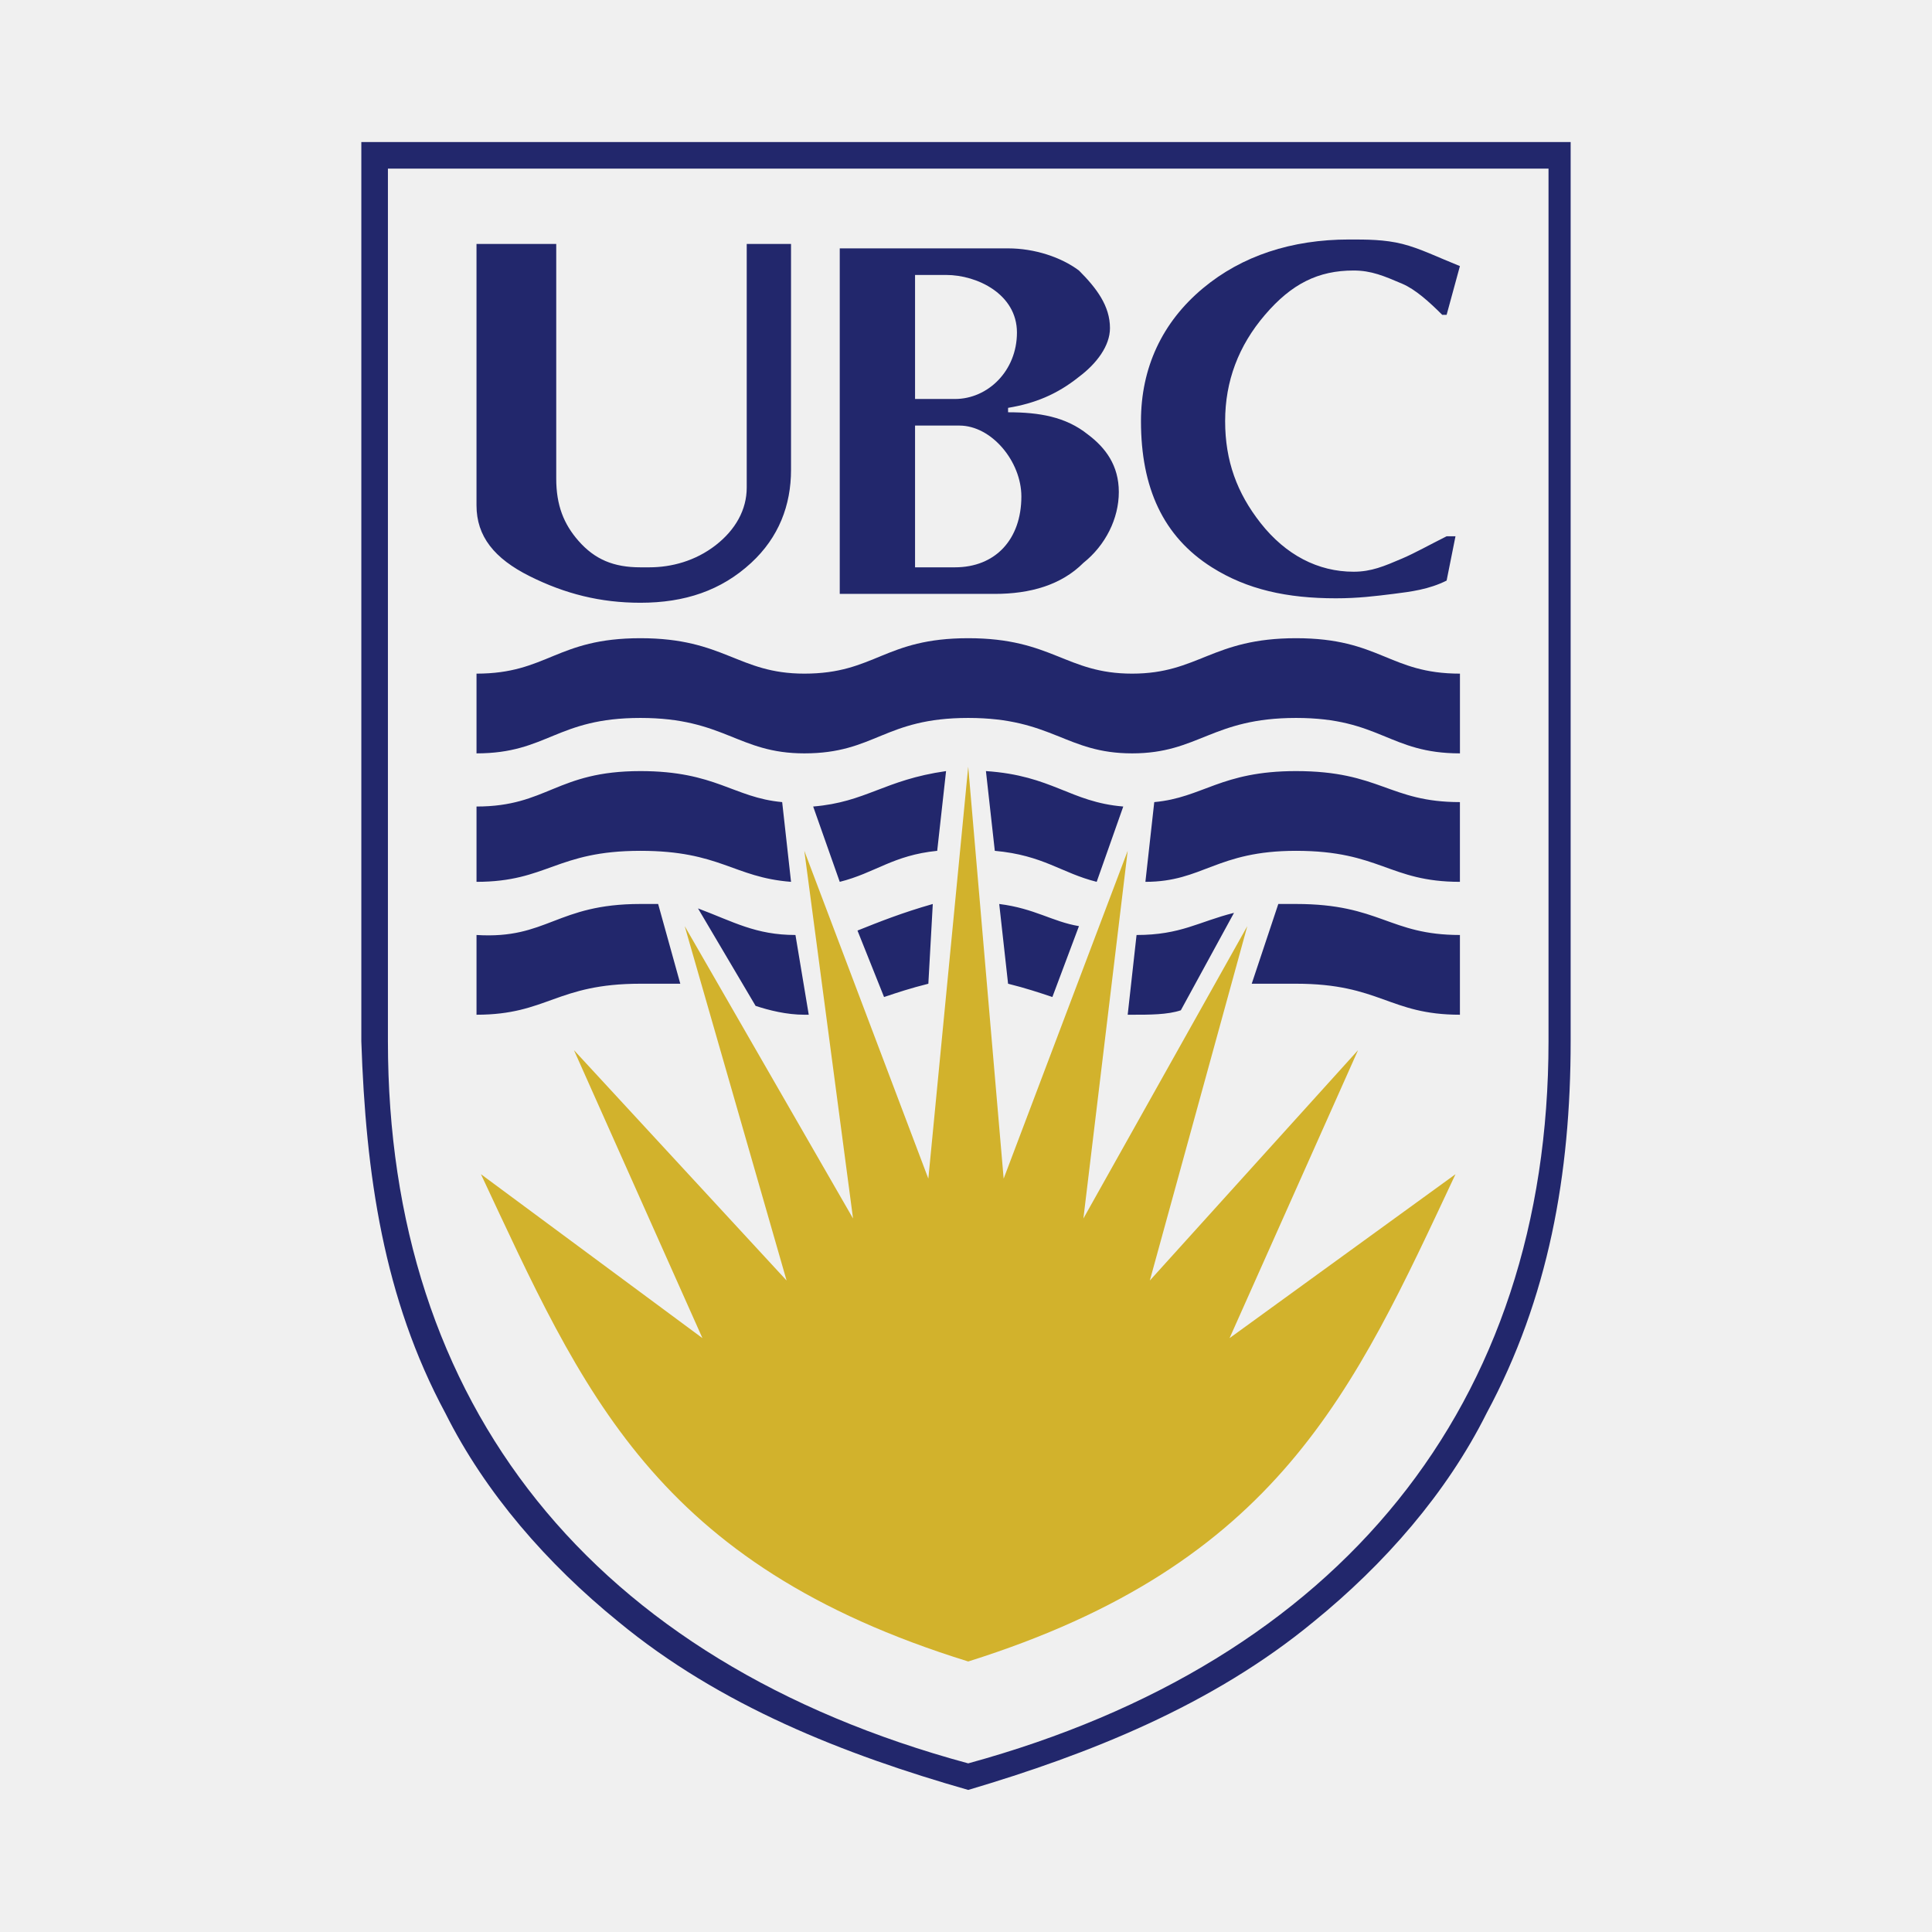
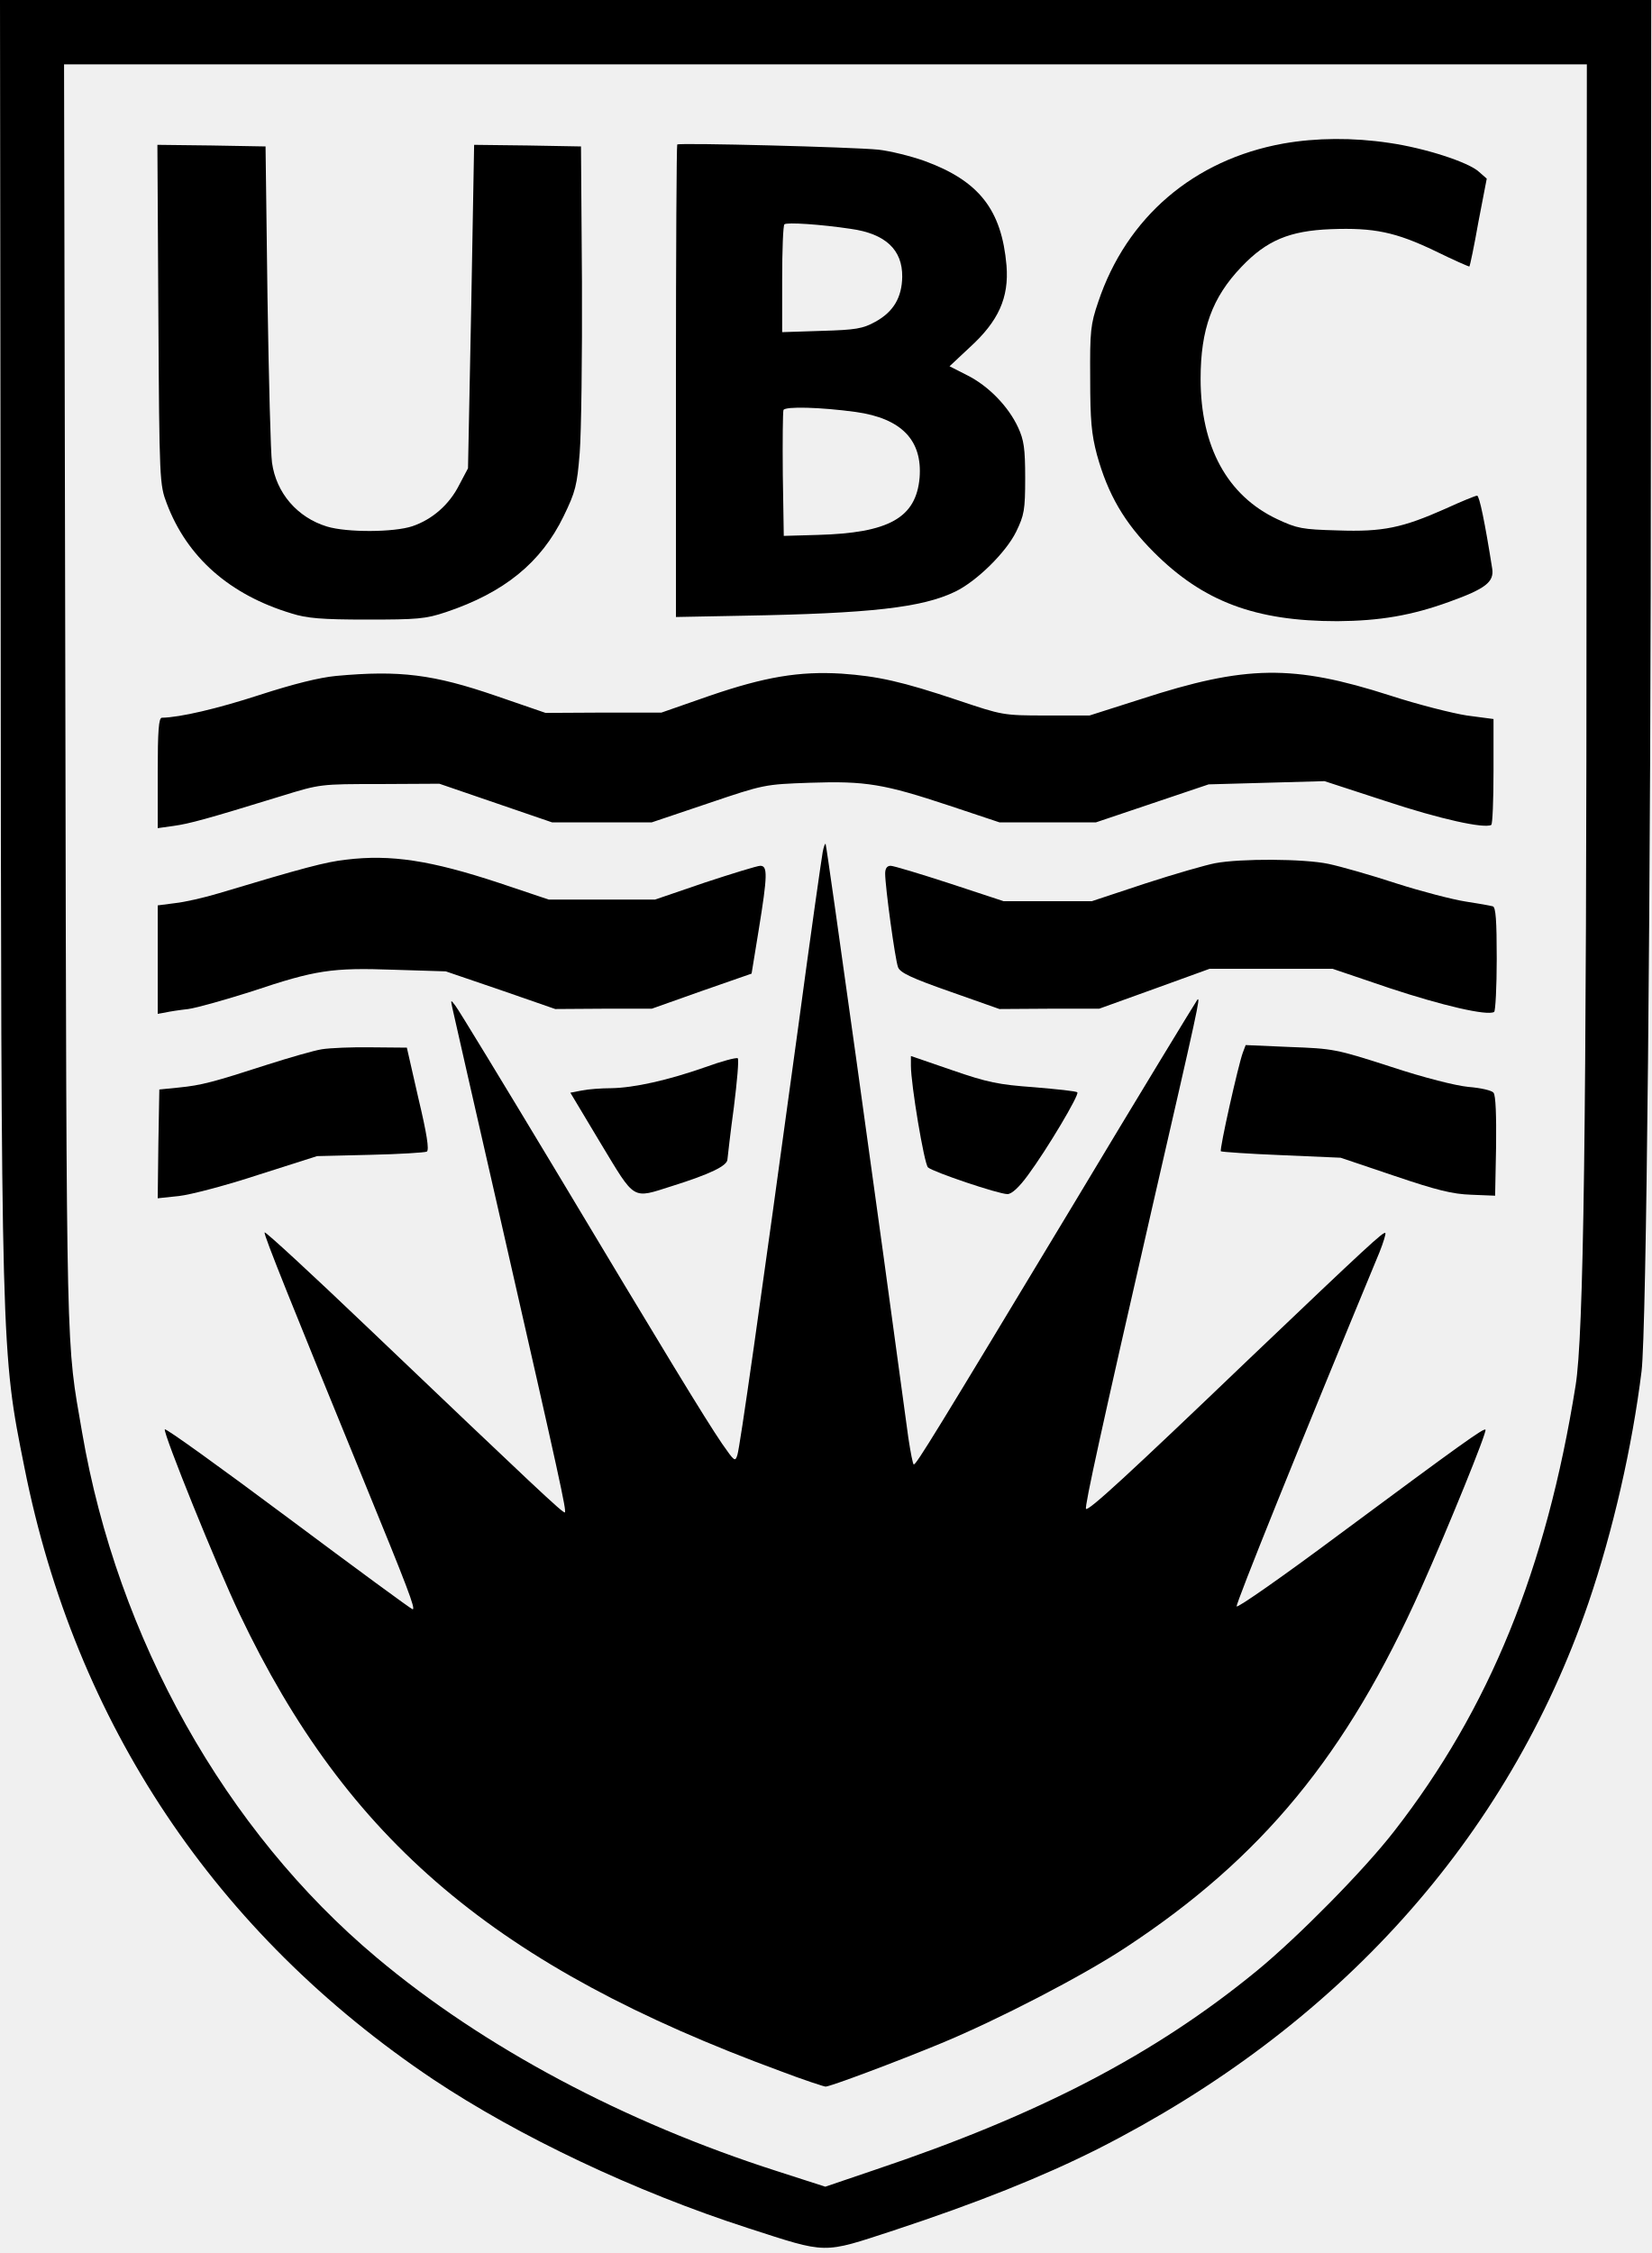
- <svg xmlns="http://www.w3.org/2000/svg" width="2500" height="2500" viewBox="0 0 192.756 192.756">
-   <g fill-rule="evenodd" clip-rule="evenodd">
-     <path fill="#fff" fill-opacity="0" d="M0 0h192.756v192.756H0V0z" />
-     <path d="M145.656 26.548l-1.326 4.861h-.441c-1.326-1.326-2.693-2.544-3.977-3.094-1.818-.777-3.094-1.326-4.863-1.326-3.535 0-6.188 1.326-8.838 4.419-2.652 3.094-3.979 6.63-3.979 10.607s1.189 7.176 3.535 10.165c2.518 3.203 5.746 4.861 9.281 4.861 1.77 0 3.045-.548 4.863-1.326 1.283-.55 2.65-1.326 4.418-2.21h.885l-.885 4.42c-1.768.884-3.549 1.106-5.303 1.326-1.809.225-3.535.442-5.746.442-4.861 0-8.852-.868-12.375-3.094-4.871-3.076-7.07-7.955-7.07-14.584 0-5.304 2.1-9.853 6.188-13.259 3.869-3.226 8.838-4.862 14.584-4.862 1.768 0 3.535 0 5.305.442 1.768.444 3.535 1.329 5.744 2.212zM78.921 46.878c0 3.534-1.224 6.739-3.978 9.281-2.993 2.763-6.629 3.978-11.049 3.978-3.978 0-7.514-.884-11.049-2.651-3.536-1.768-5.304-3.978-5.304-7.072V24.338h7.955v23.424c0 2.65.755 4.526 2.21 6.188 1.646 1.881 3.536 2.652 6.188 2.652h.884c2.21 0 4.595-.628 6.629-2.209 1.973-1.535 3.094-3.536 3.094-5.746V24.338h4.42v22.54zM47.542 75.164c7.071 0 7.955-3.535 16.353-3.535s9.723 3.535 16.353 3.535c7.071 0 7.955-3.535 16.353-3.535 8.397 0 9.723 3.535 16.352 3.535 6.631 0 7.955-3.535 16.354-3.535 8.396 0 9.281 3.535 16.352 3.535v-7.955c-7.07 0-7.955-3.535-16.352-3.535-8.398 0-9.723 3.535-16.354 3.535-6.629 0-7.955-3.535-16.352-3.535s-9.281 3.535-16.353 3.535c-6.629 0-7.955-3.535-16.353-3.535s-9.281 3.535-16.353 3.535v7.955z" fill="#22276c" />
-     <path d="M96.599 165.766c30.938-9.723 38.45-26.959 48.616-48.615l-22.541 16.354 12.818-28.729-20.773 22.982 9.725-35.357-16.354 29.17 4.42-36.683-12.375 32.705-3.536-41.103-3.978 41.102-12.374-32.705 4.861 36.683L68.313 92.4l10.165 35.357-21.214-22.982 12.817 28.729-22.098-16.354c10.165 21.657 17.237 38.893 48.616 48.616z" fill="#d2b22c" />
-     <path d="M47.542 101.24c7.071 0 7.955-3.094 16.353-3.094h3.978l-2.21-7.956h-1.768c-8.397 0-9.281 3.535-16.353 3.094v7.956zm27.843-.885c1.326.441 3.094.885 4.862.885h.442l-1.326-7.956c-3.978 0-6.188-1.326-9.723-2.652l5.745 9.723zm12.817-.882c1.326-.443 2.652-.885 4.42-1.326l.442-7.956c-3.094.884-5.304 1.768-7.513 2.651l2.651 6.631zm12.374-1.327c1.77.441 3.094.883 4.42 1.326l2.652-7.072c-2.652-.442-4.42-1.768-7.955-2.209l.883 7.955zm11.934 3.094h.441c1.768 0 3.537 0 4.861-.443l5.305-9.722c-3.535.884-5.305 2.21-9.723 2.21l-.884 7.955zm12.375-3.094h4.42c8.396 0 9.281 3.094 16.352 3.094v-7.956c-7.07 0-7.955-3.094-16.352-3.094h-1.768l-2.652 7.956zM47.542 87.981c7.071 0 7.955-3.094 16.353-3.094 7.955 0 9.281 2.651 15.027 3.094l-.884-7.955c-4.861-.442-6.629-3.094-14.143-3.094-8.397 0-9.281 3.535-16.353 3.535v7.514zm36.24 0c3.536-.884 5.304-2.652 9.723-3.094l.884-7.955c-6.188.884-7.955 3.094-13.259 3.535l2.652 7.514zm15.47-3.094c4.861.442 6.629 2.21 10.164 3.094l2.652-7.514c-5.305-.441-7.072-3.094-13.701-3.535l.885 7.955zm15.025 3.094c5.746 0 7.072-3.094 15.027-3.094 8.396 0 9.281 3.094 16.352 3.094v-7.955c-7.07 0-7.955-3.094-16.352-3.094-7.514 0-9.281 2.651-14.143 3.094l-.884 7.955z" fill="#22276c" />
-     <path d="M96.599 178.582c11.932-3.535 24.307-8.396 34.473-16.793 7.07-5.746 13.258-12.818 17.236-20.773 6.188-11.49 8.396-23.865 8.396-37.125V14.173H36.05v89.717c.442 13.26 2.21 25.635 8.397 37.125 3.978 7.955 10.165 15.027 17.236 20.773 10.166 8.398 22.541 13.259 34.916 16.794zM38.703 16.825v87.065c0 36.242 20.33 61.875 57.896 72.041 37.125-10.166 57.897-35.799 57.897-72.041V16.825H38.703z" fill="#22276c" />
-     <path d="M95.715 42.459h-4.42v14.143h3.978c4.031 0 6.629-2.777 6.629-7.071 0-3.476-2.955-7.072-6.187-7.072zm.884 16.794H83.782V24.78h16.794c2.652 0 5.305.884 7.072 2.21 1.768 1.768 3.094 3.536 3.094 5.746 0 1.768-1.326 3.536-3.094 4.861-2.209 1.768-4.42 2.652-7.072 3.094v.442c3.094 0 5.746.442 7.955 2.209 1.77 1.326 3.094 3.094 3.094 5.746s-1.324 5.304-3.535 7.071c-2.209 2.21-5.303 3.094-8.838 3.094h-2.653zm-2.21-31.821h-3.094v12.375h3.978c3.291 0 6.188-2.809 6.188-6.629 0-3.822-3.955-5.746-7.072-5.746z" fill="#22276c" />
+ <svg xmlns="http://www.w3.org/2000/svg" version="1.0" width="513pt" height="700pt" viewBox="0 0 513 700" preserveAspectRatio="xMidYMid meet">
+   <g transform="translate(0,700) scale(0.1,-0.1)" fill="#000000" stroke="none">
+     <path d="M2 5178 c2 -2395 1 -2374 74 -2738 158 -795 594 -1447 1269 -1900 267 -178 627 -349 980 -463 248 -80 228 -80 451 -7 261 86 463 167 634 253 748 379 1274 965 1525 1697 76 223 136 485 165 720 15 123 29 1474 29 2968 l1 1292 -2565 0 -2565 0 2 -1822z m4927 65 c0 -1759 -9 -2394 -34 -2548 -91 -570 -268 -1005 -564 -1385 -93 -120 -297 -327 -426 -433 -317 -260 -676 -447 -1185 -618 l-156 -53 -149 48 c-475 152 -913 385 -1245 664 -470 394 -805 991 -915 1632 -50 291 -48 180 -52 2283 l-4 1967 2365 0 2366 0 -1 -1557z" />
+     <path d="M3987 6554 c-278 -50 -487 -229 -575 -492 -24 -70 -26 -91 -25 -237 0 -131 4 -174 21 -238 34 -123 85 -211 177 -303 153 -153 315 -214 570 -214 133 1 231 18 347 60 114 41 140 62 134 103 -23 146 -40 227 -47 227 -5 0 -49 -18 -97 -40 -135 -60 -195 -73 -336 -68 -111 3 -126 6 -188 35 -155 73 -238 225 -238 436 0 154 36 253 127 348 78 82 149 112 278 117 134 5 201 -9 324 -68 57 -28 105 -49 106 -48 2 2 15 64 28 138 l26 135 -24 21 c-32 30 -168 74 -279 90 -113 17 -227 16 -329 -2z" />
+     <path d="M2104 6551 c-2 -2 -4 -334 -4 -736 l0 -732 208 4 c396 7 557 25 660 75 66 32 157 121 189 186 25 52 28 67 28 167 0 92 -4 118 -22 157 -30 65 -92 129 -158 162 l-55 28 63 59 c89 81 122 154 114 254 -15 173 -85 263 -255 325 -42 15 -107 31 -143 35 -78 8 -619 22 -625 16z m539 -262 c108 -15 161 -65 160 -149 -1 -64 -27 -109 -84 -140 -38 -21 -60 -25 -166 -28 l-123 -4 0 164 c0 91 3 168 7 171 7 7 113 0 206 -14z m16 -569 c142 -20 207 -88 198 -204 -11 -125 -95 -172 -317 -178 l-105 -3 -3 190 c-1 104 0 194 2 201 5 12 115 9 225 -6z" />
+     <path d="M492 6023 c3 -518 4 -529 26 -587 63 -167 195 -284 388 -342 47 -15 94 -19 234 -19 157 0 182 2 245 23 182 61 296 154 366 298 37 76 42 96 50 197 5 62 8 301 7 532 l-3 420 -166 3 -166 2 -9 -502 -10 -503 -27 -51 c-31 -62 -84 -108 -146 -129 -57 -19 -202 -20 -265 -1 -92 28 -158 104 -171 199 -4 26 -10 258 -14 515 l-6 467 -168 3 -168 2 3 -527z" />
+     <path d="M1045 4900 c-53 -5 -133 -25 -238 -59 -132 -43 -248 -70 -304 -71 -10 0 -13 -41 -13 -171 l0 -172 50 7 c49 7 98 20 335 93 120 37 120 37 305 37 l185 1 175 -60 175 -60 155 0 155 0 175 59 c174 59 176 59 316 64 174 6 231 -4 433 -71 l156 -52 150 0 150 0 175 59 175 59 180 5 180 5 190 -62 c169 -56 306 -86 328 -74 4 2 7 77 7 167 l0 162 -83 11 c-45 7 -152 34 -238 62 -302 97 -448 95 -774 -11 l-160 -51 -135 0 c-134 0 -136 1 -273 47 -176 59 -250 75 -362 83 -132 8 -239 -10 -411 -69 l-149 -52 -180 0 -180 -1 -154 53 c-195 67 -299 80 -496 62z" />
+     <path d="M2556 4353 c-3 -15 -38 -260 -76 -543 -123 -899 -181 -1304 -189 -1330 -7 -23 -9 -21 -48 35 -55 81 -177 282 -521 856 -160 266 -298 493 -307 504 -15 20 -15 19 -10 -5 3 -14 73 -322 156 -685 180 -789 199 -878 194 -884 -5 -4 -90 76 -610 572 -176 168 -321 302 -323 298 -3 -8 88 -233 308 -771 136 -332 162 -400 152 -400 -4 0 -178 128 -387 284 -209 156 -381 280 -383 275 -5 -13 161 -424 232 -573 335 -705 797 -1096 1681 -1421 71 -27 135 -48 140 -48 14 0 215 75 360 135 176 73 437 208 572 297 423 278 687 598 918 1116 84 188 206 488 200 493 -5 6 -76 -45 -455 -326 -173 -129 -316 -229 -318 -223 -3 8 193 495 444 1101 12 30 20 57 18 59 -5 6 -56 -41 -420 -388 -382 -366 -502 -476 -510 -469 -5 6 49 253 206 938 143 622 150 654 140 644 -4 -5 -179 -292 -387 -639 -429 -712 -486 -805 -494 -805 -3 0 -10 37 -17 83 -89 659 -254 1843 -257 1845 -2 2 -6 -9 -9 -25z" />
+     <path d="M1075 4329 c-63 -7 -131 -25 -394 -104 -46 -14 -108 -28 -137 -31 l-54 -7 0 -169 0 -168 23 4 c12 3 45 8 72 11 28 4 116 29 198 55 197 66 247 74 441 67 l161 -5 170 -58 170 -59 150 1 150 0 155 55 155 54 22 135 c28 172 28 200 5 200 -9 0 -87 -24 -172 -52 l-155 -53 -165 0 -165 0 -155 52 c-212 70 -336 89 -475 72z" />
+     <path d="M3775 4318 c-27 -5 -125 -33 -217 -63 l-166 -55 -137 0 -137 0 -167 55 c-92 30 -175 55 -184 55 -11 0 -17 -8 -17 -24 0 -41 31 -268 40 -291 6 -17 42 -34 162 -76 l153 -54 155 1 155 0 172 62 171 62 191 0 191 0 177 -60 c163 -54 304 -87 325 -74 4 3 8 77 8 165 0 119 -3 160 -12 163 -7 2 -45 9 -85 15 -39 6 -136 31 -214 56 -79 26 -174 53 -212 61 -76 16 -273 17 -352 2z" />
+     <path d="M1000 3740 c-25 -4 -101 -26 -170 -48 -167 -54 -204 -64 -275 -71 l-60 -6 -3 -169 -2 -169 66 7 c36 4 147 33 247 66 l182 58 165 4 c91 2 170 7 176 10 8 5 0 56 -26 165 l-36 158 -110 1 c-60 1 -129 -2 -154 -6z" />
+     <path d="M3861 3729 c-14 -38 -73 -301 -68 -306 3 -2 87 -8 188 -12 l184 -8 166 -56 c133 -45 181 -57 240 -59 l74 -3 3 154 c1 94 -1 158 -8 166 -5 7 -40 15 -78 18 -40 4 -136 28 -242 63 -170 55 -179 56 -312 61 l-138 6 -9 -24z" />
+     <path d="M2190 3684 c-114 -40 -220 -64 -292 -65 -29 0 -70 -3 -90 -7 l-36 -7 94 -157 c109 -180 96 -173 222 -133 118 37 172 63 172 83 1 9 9 82 20 162 10 80 16 148 12 152 -4 3 -50 -9 -102 -28z" />
+     <path d="M2830 3689 c0 -58 41 -304 53 -316 15 -14 219 -83 247 -83 13 0 36 21 63 58 60 81 161 251 154 258 -3 4 -64 10 -134 16 -111 8 -145 15 -255 53 l-128 44 0 -30z" />
  </g>
</svg>
